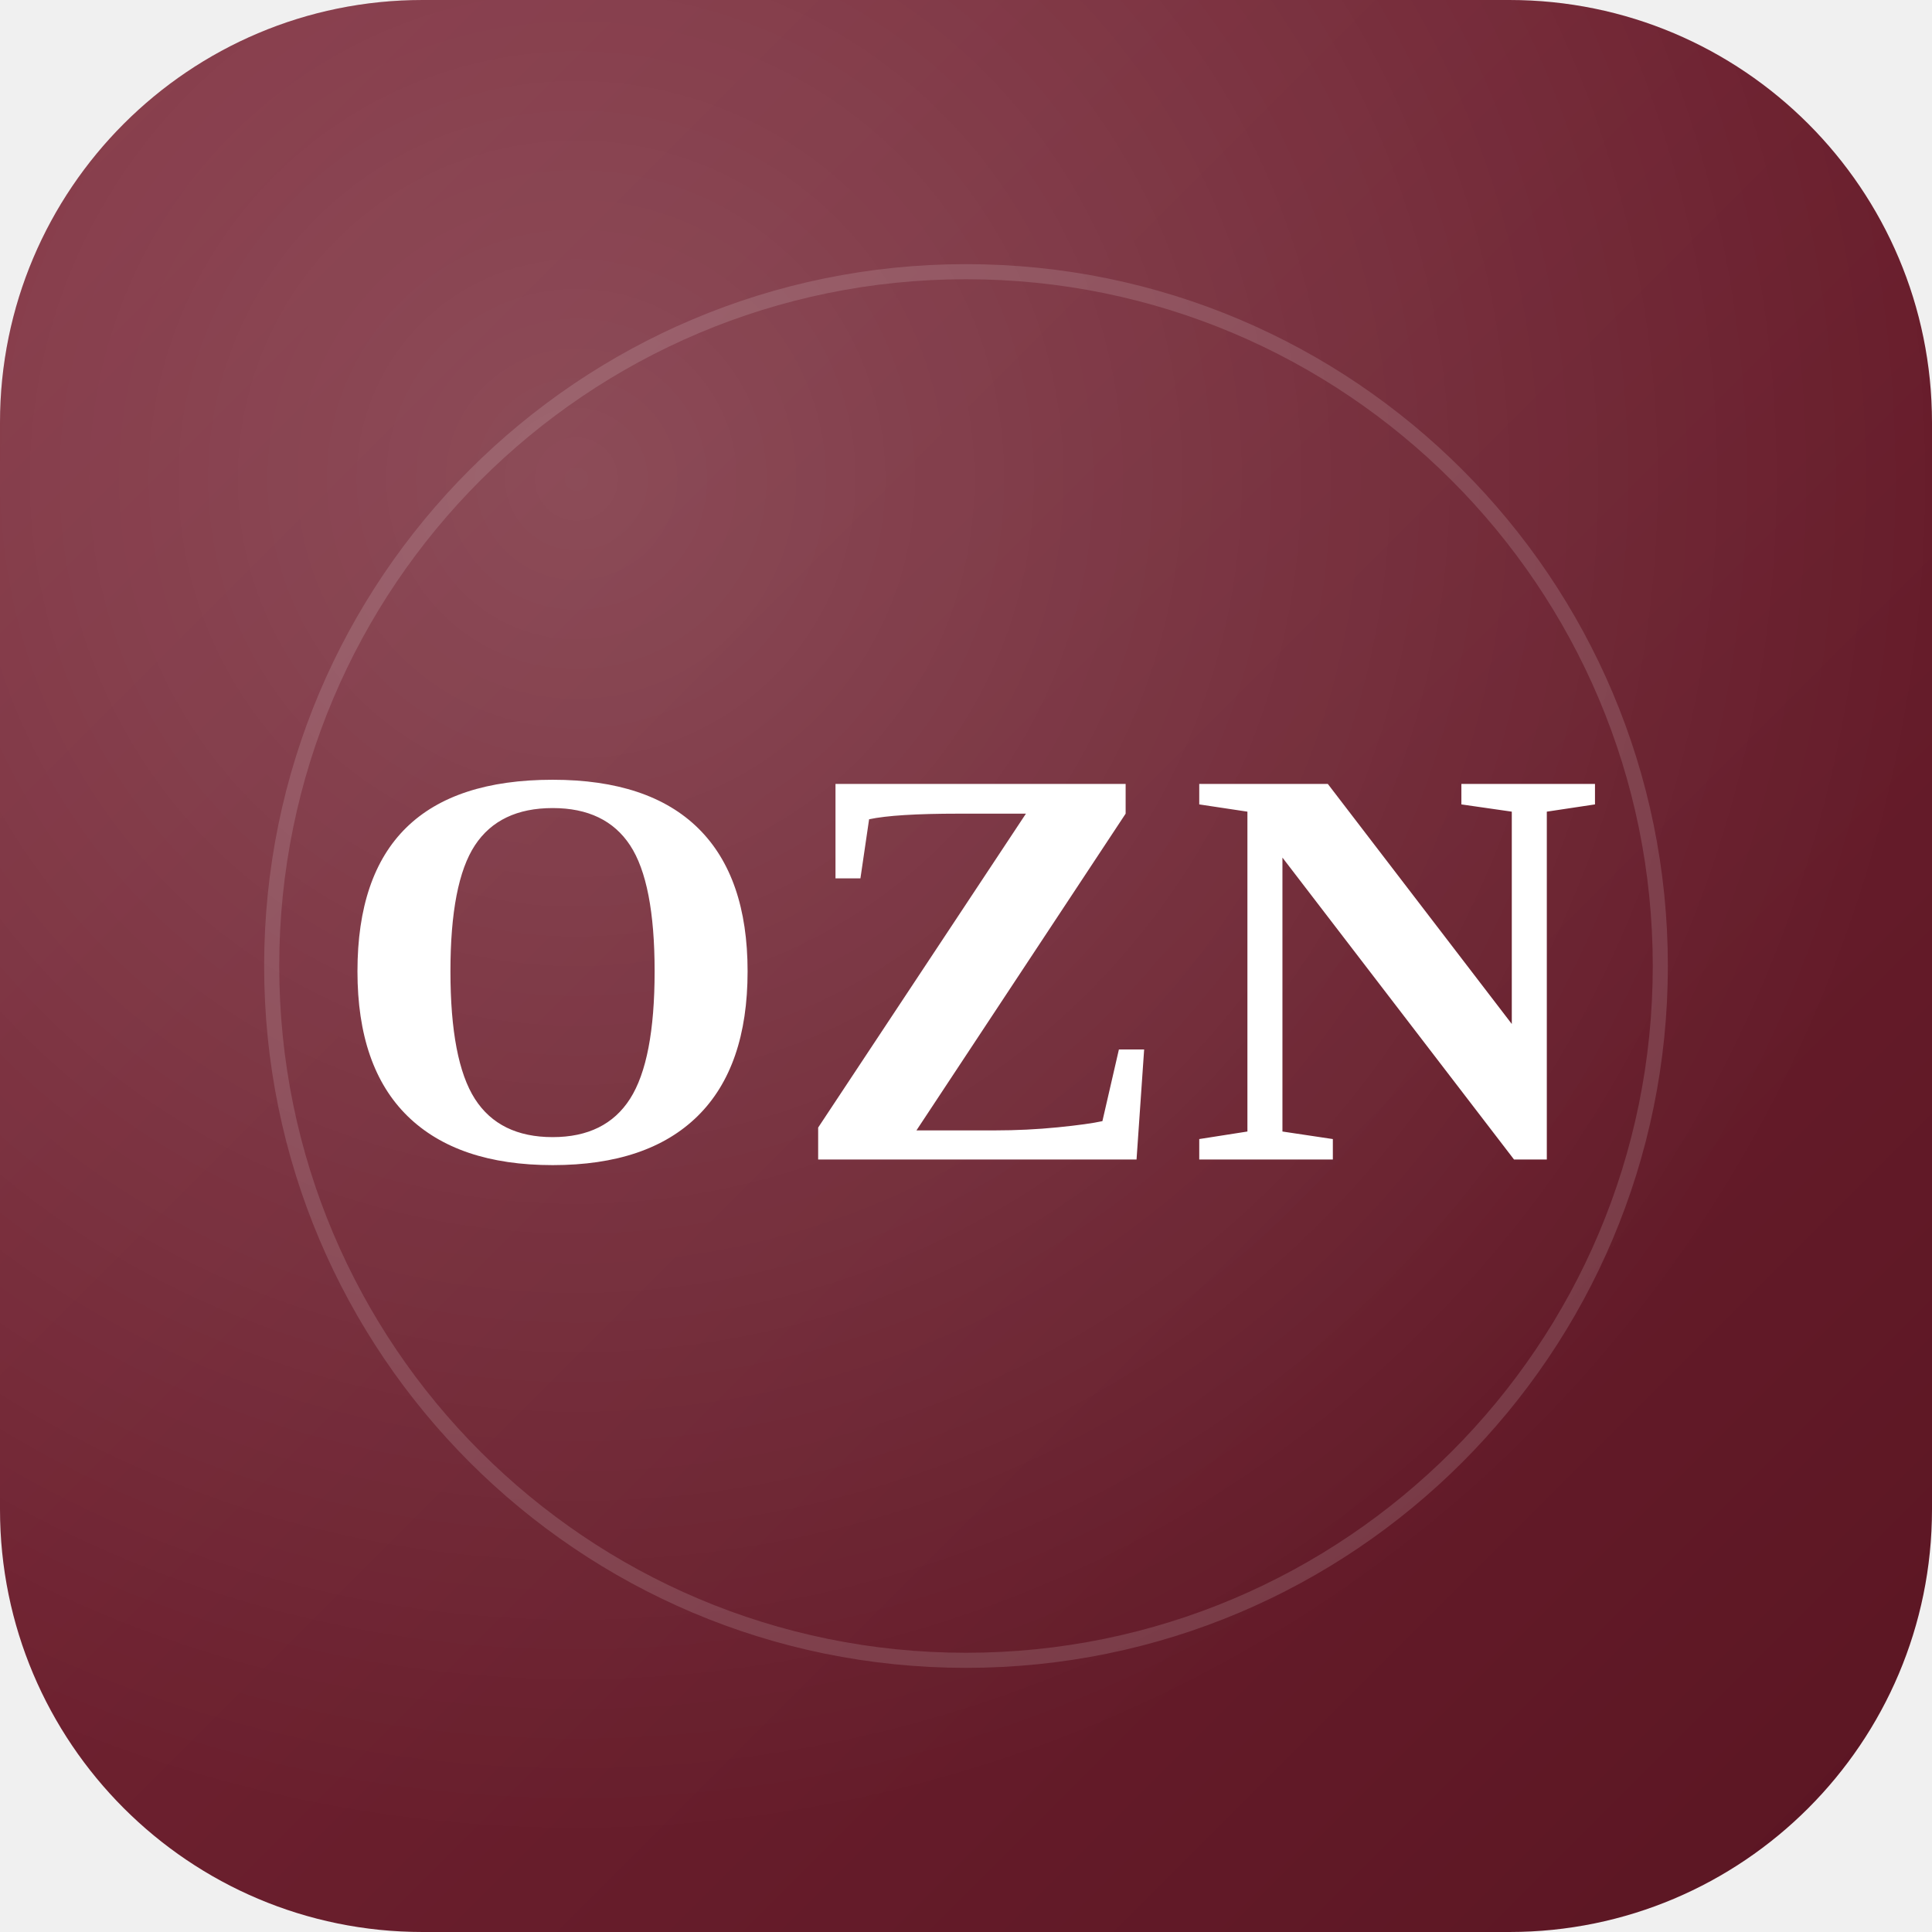
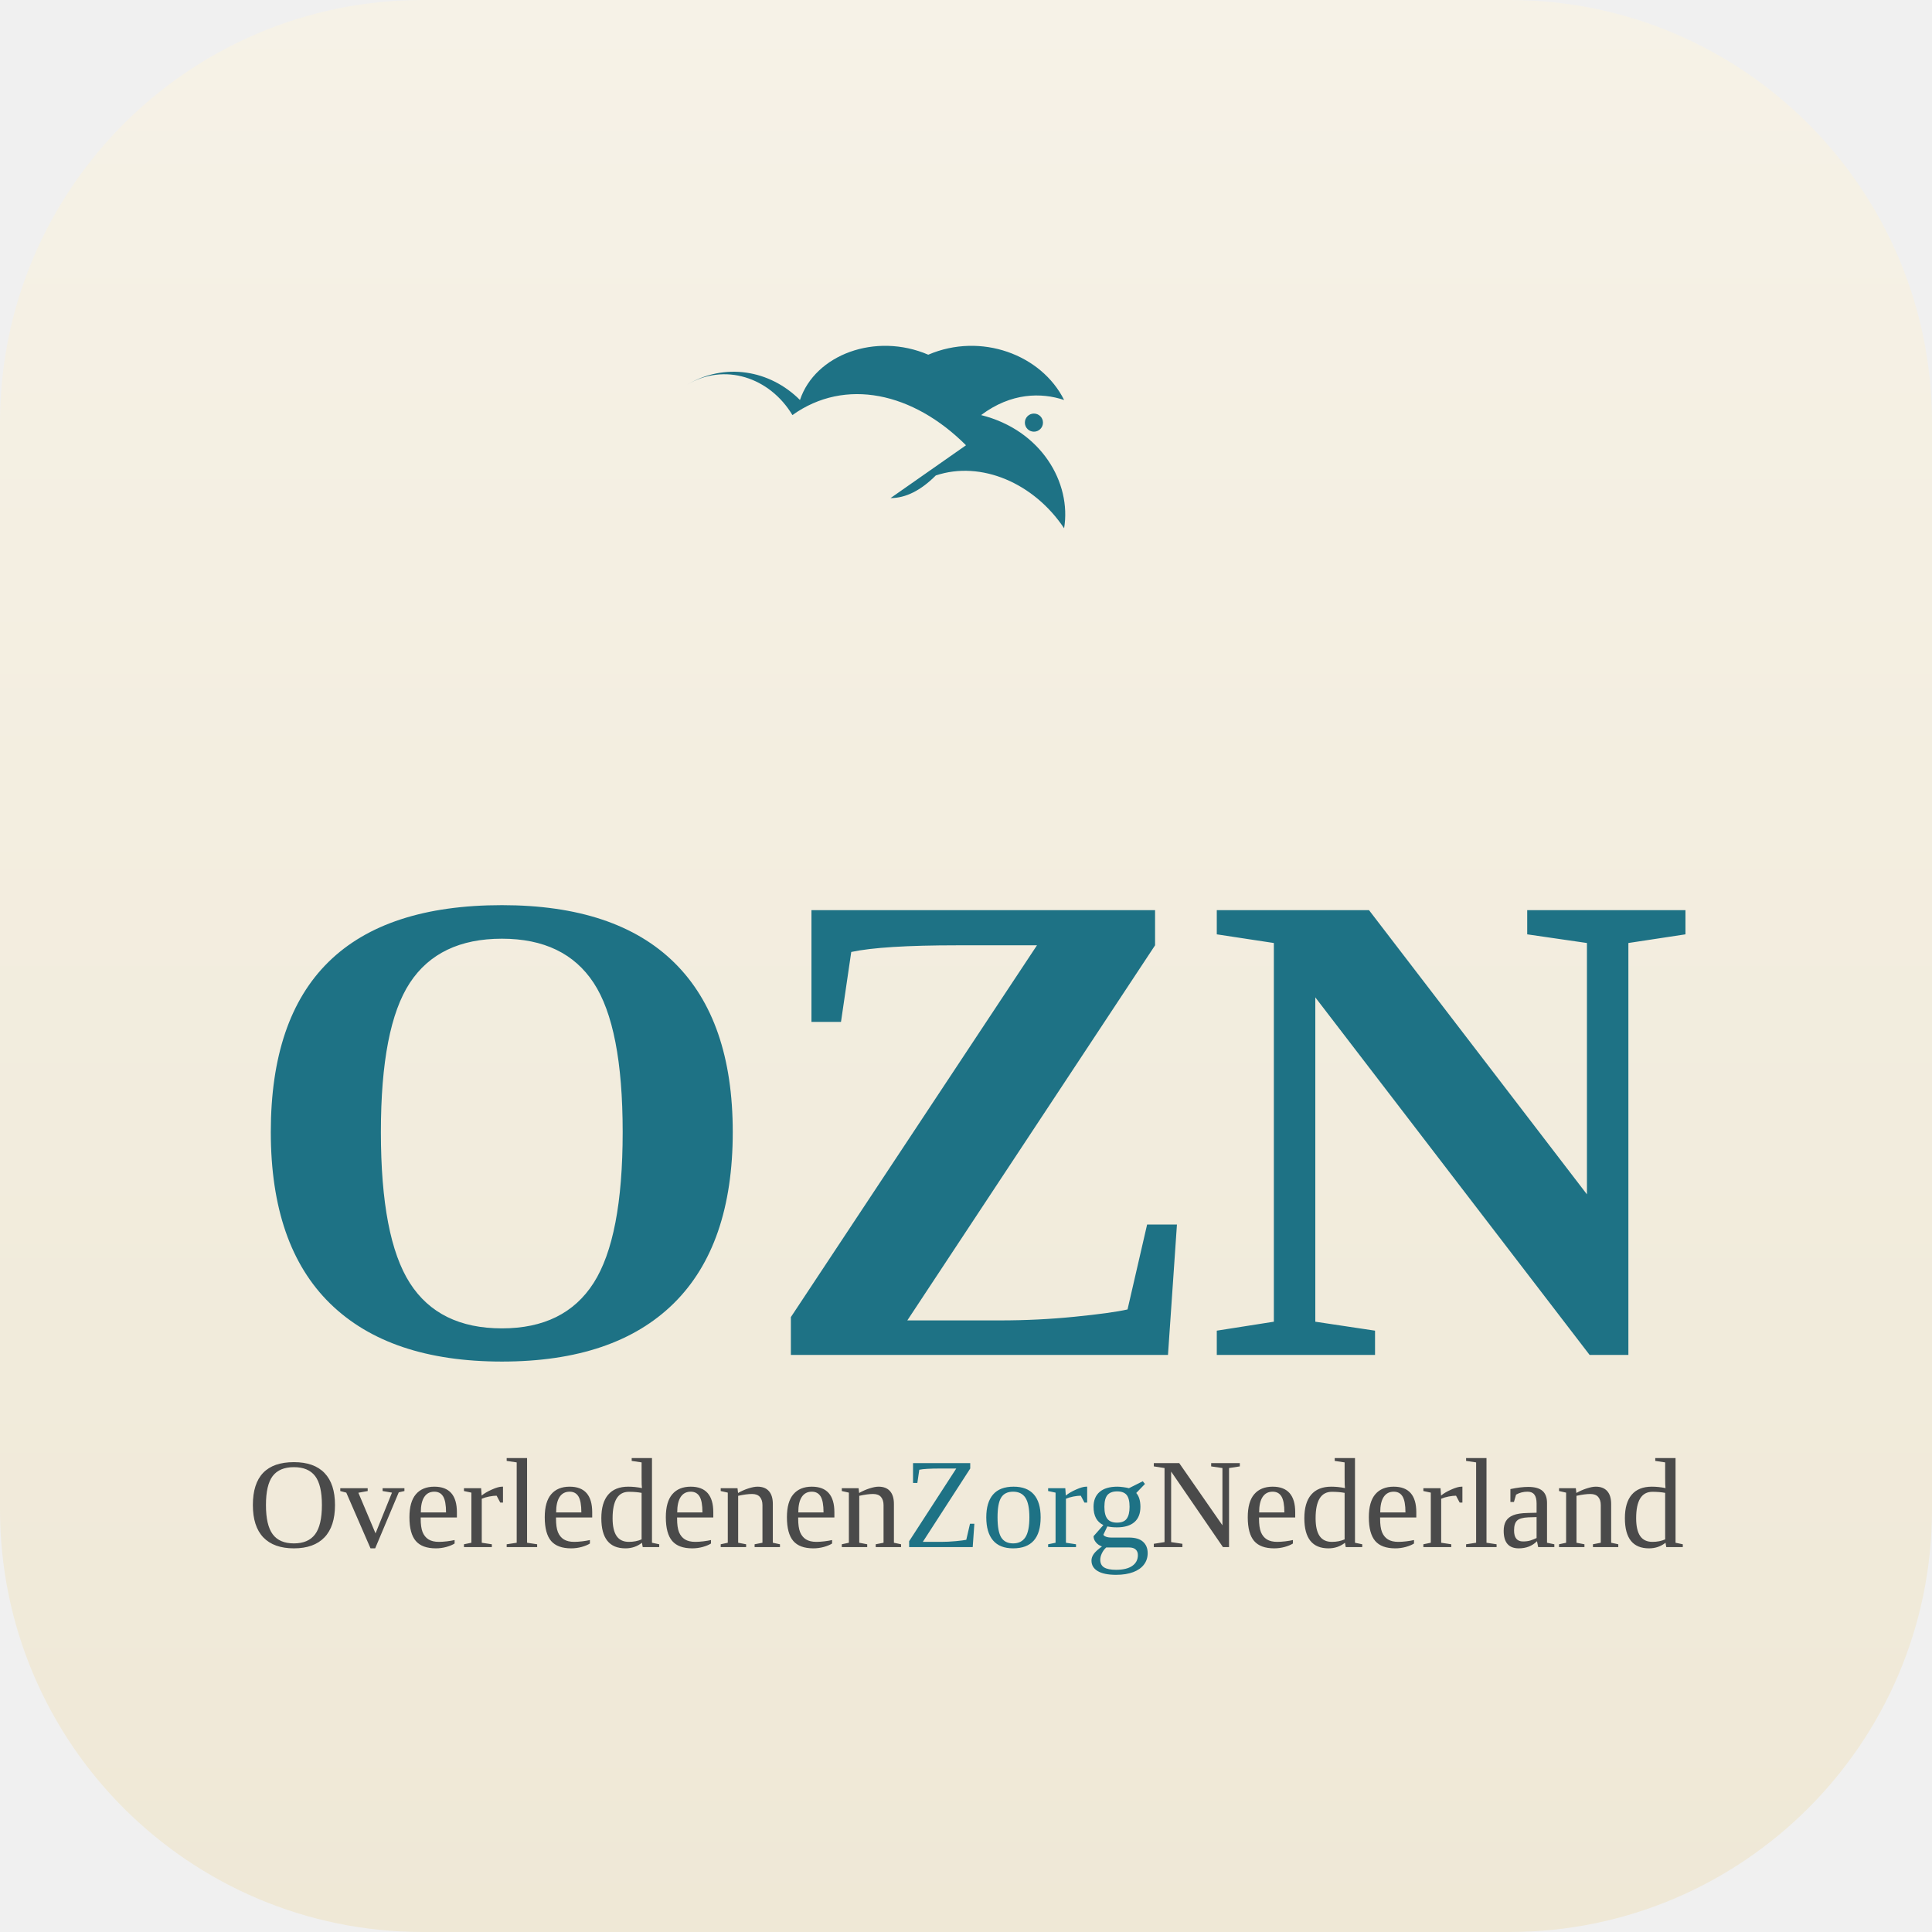
- <svg xmlns="http://www.w3.org/2000/svg" viewBox="0 0 512 512">
+ <svg xmlns="http://www.w3.org/2000/svg" viewBox="0 0 512 512" role="img" aria-label="OZN — Overledenen Zorg Nederland">
  <defs>
-     <linearGradient id="ozn-bg" x1="0" y1="0" x2="1" y2="1">
-       <stop offset="0%" stop-color="#7d2a3a" />
-       <stop offset="100%" stop-color="#5a1522" />
+     <linearGradient id="ozn-bg" x1="0" y1="0" x2="0" y2="1">
+       <stop offset="0%" stop-color="#f6f2e7" />
+       <stop offset="100%" stop-color="#efe8d6" />
    </linearGradient>
-     <radialGradient id="ozn-shine" cx="0.3" cy="0.25" r="0.7">
-       <stop offset="0%" stop-color="#ffffff" stop-opacity="0.18" />
-       <stop offset="100%" stop-color="#ffffff" stop-opacity="0" />
-     </radialGradient>
  </defs>
  <rect width="512" height="512" rx="112" ry="112" fill="url(#ozn-bg)" />
-   <rect width="512" height="512" rx="112" ry="112" fill="url(#ozn-shine)" />
-   <circle cx="256" cy="256" r="184" fill="none" stroke="rgba(255,255,255,0.14)" stroke-width="4" />
-   <text x="256" y="256" fill="#ffffff" font-family="Georgia, 'Times New Roman', serif" font-weight="700" font-size="152" text-anchor="middle" dominant-baseline="central" letter-spacing="4">OZN</text>
+   <g fill="#1e7285" transform="translate(256 118)">
+     <path d="M 0 0              c -14 -14 -32 -18 -46 -8              c -6 -10 -18 -14 -28 -8              c 10 -6 22 -4 30 4              c 4 -12 20 -18 34 -12              c 14 -6 30 0 36 12              c -6 -2 -14 -2 -22 4              c 16 4 24 18 22 30              c -8 -12 -22 -18 -34 -14              c -4 4 -8 6 -12 6 z" />
+     <circle cx="18" cy="-6" r="2.4" />
+   </g>
+   <text x="256" y="308" fill="#1e7285" font-family="Georgia, 'Times New Roman', serif" font-weight="700" font-size="180" text-anchor="middle" dominant-baseline="middle" letter-spacing="-2">OZN</text>
+   <g font-family="Georgia, 'Times New Roman', serif" font-size="34" text-anchor="middle">
+     <text x="256" y="410" fill="#4a4a4a">Overledenen<tspan fill="#1e7285">Zorg</tspan>Nederland</text>
+   </g>
</svg>
